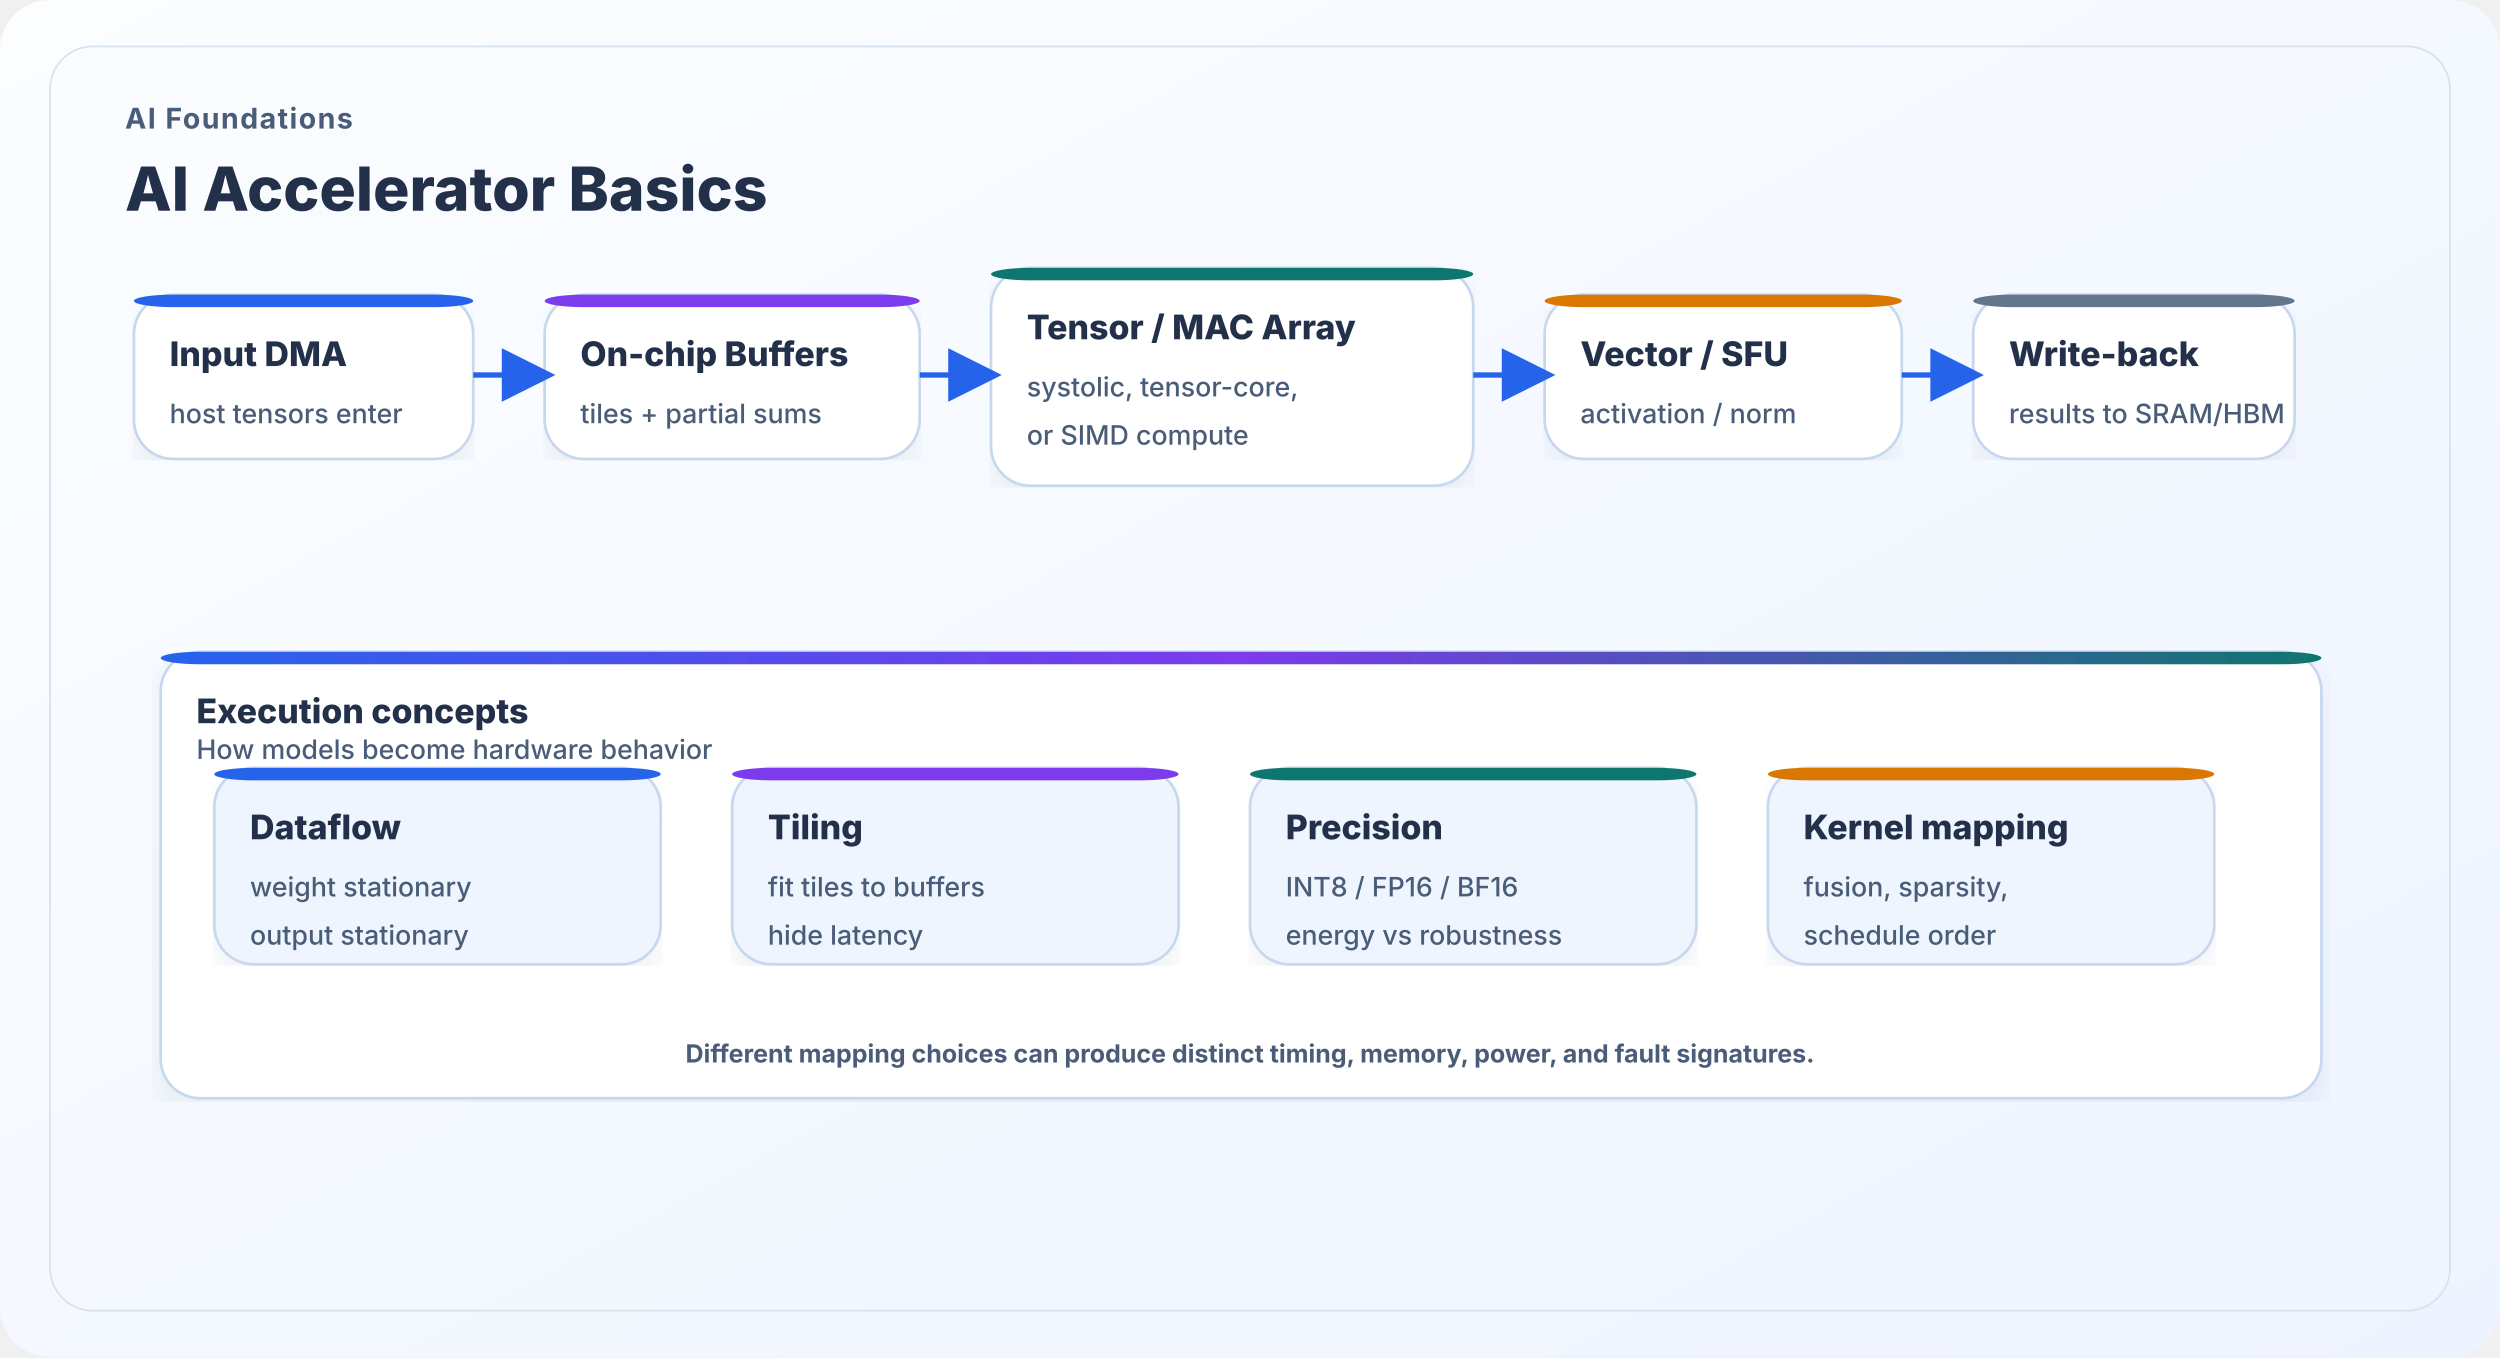
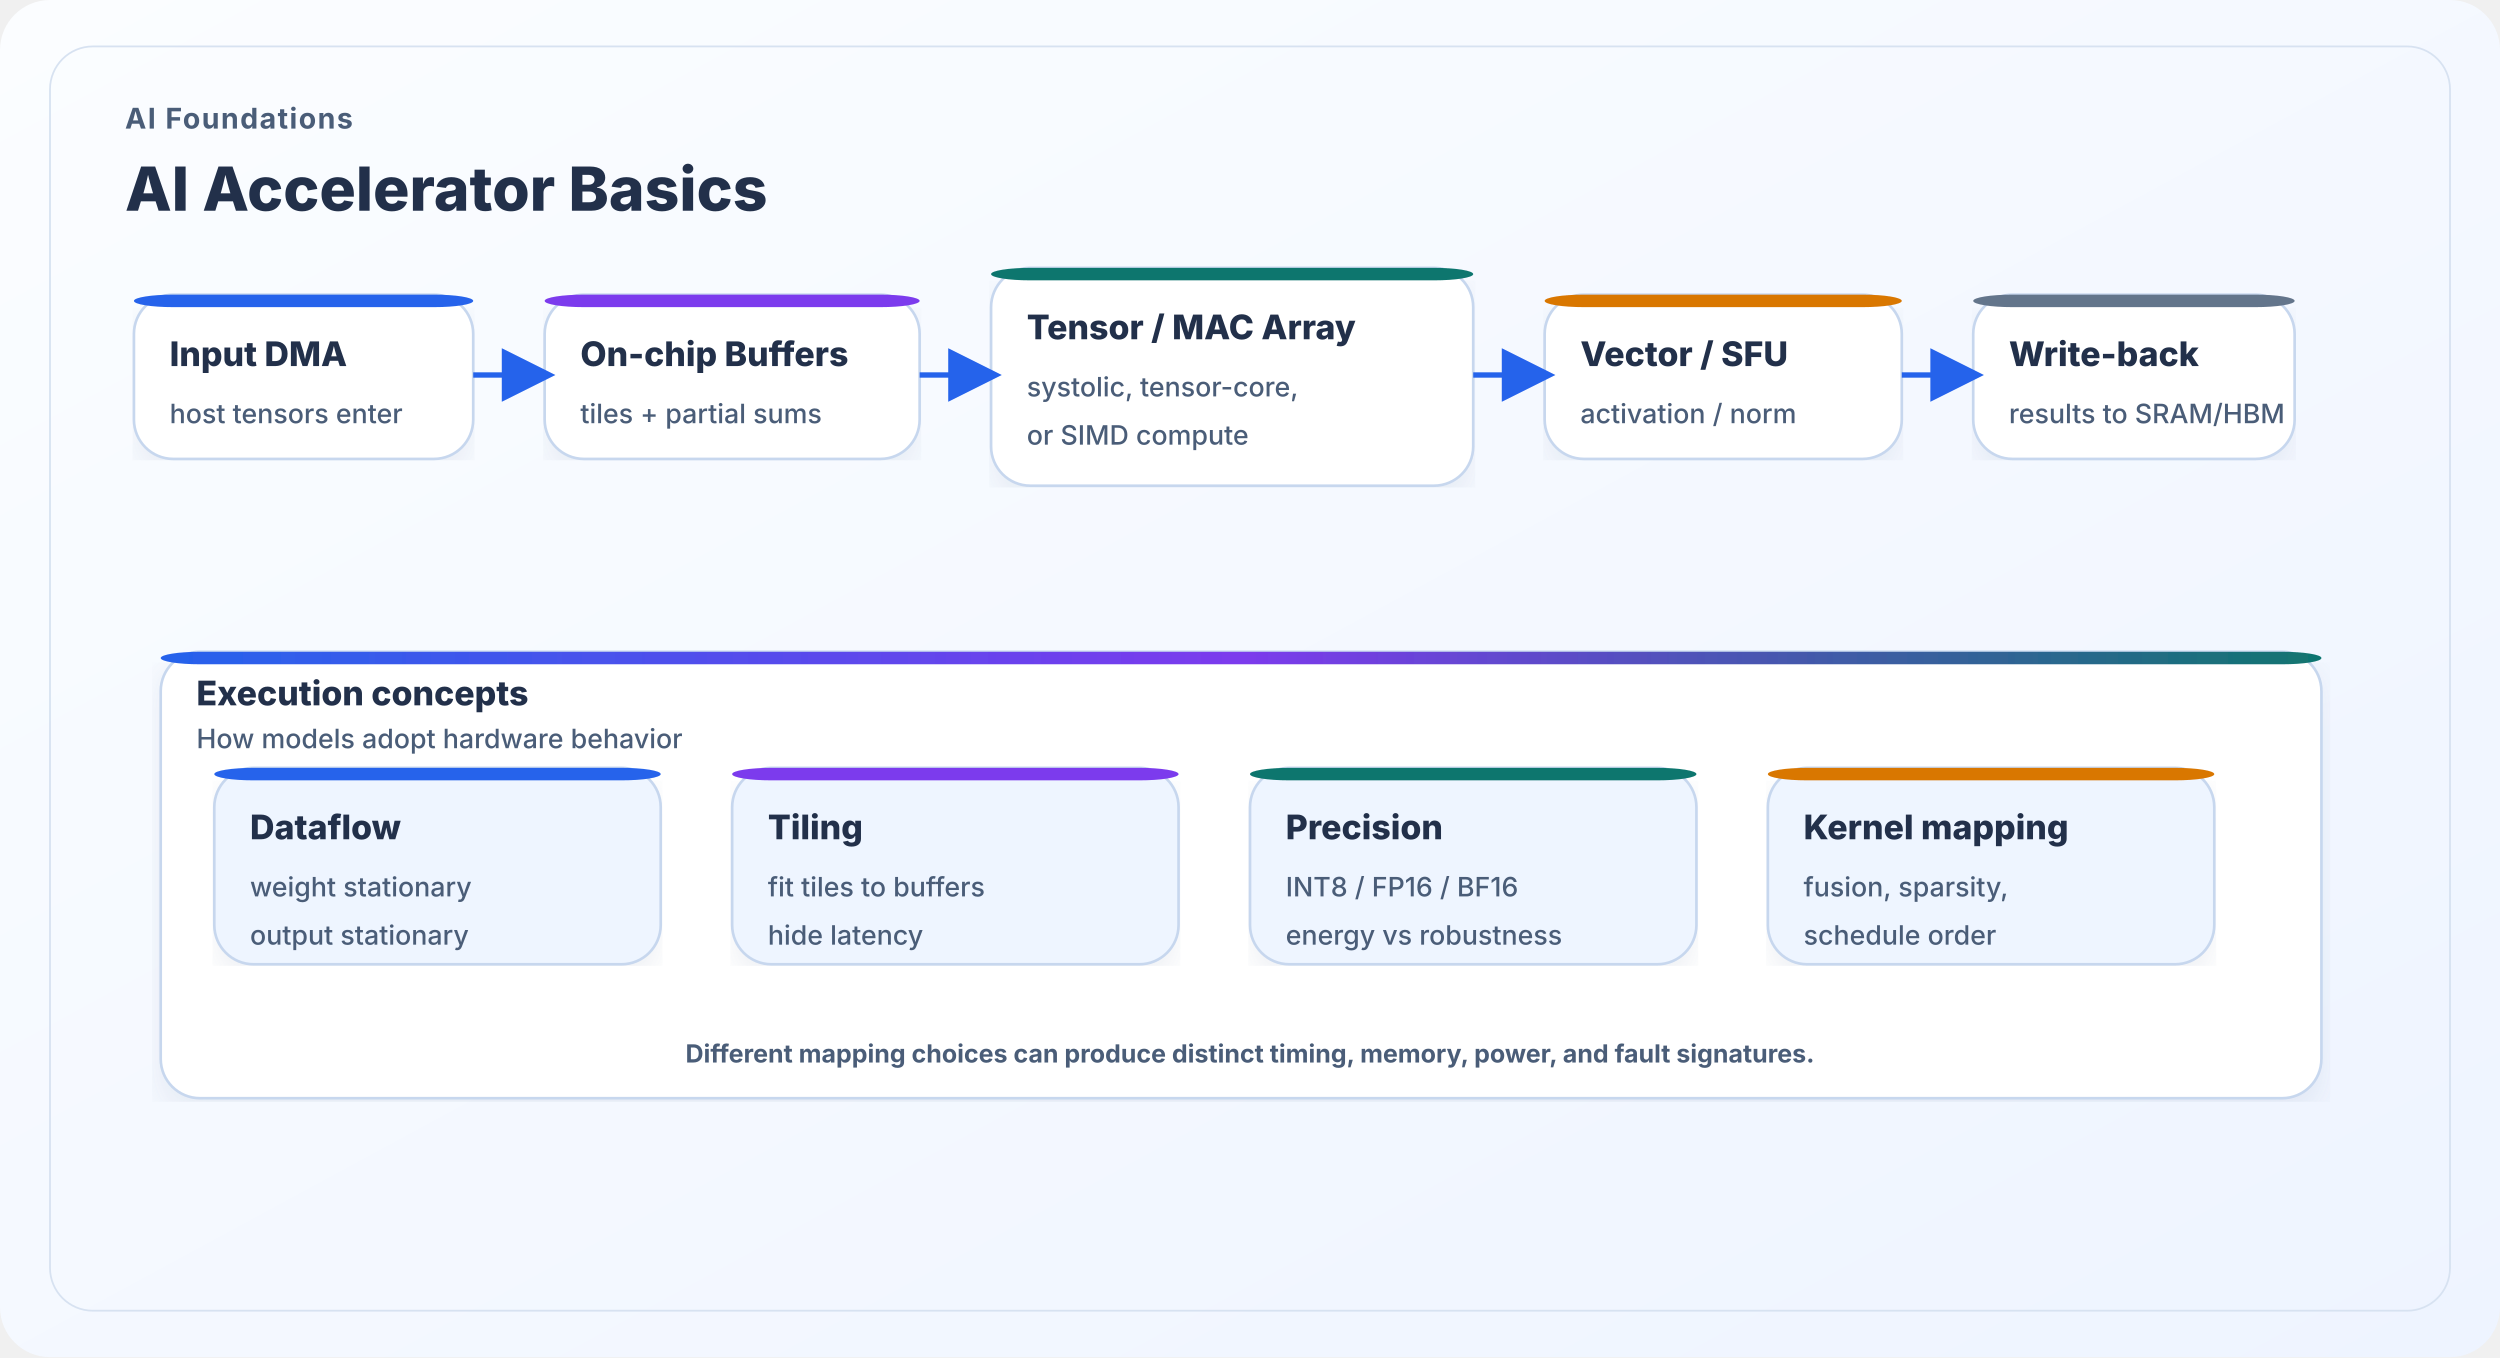
<svg xmlns="http://www.w3.org/2000/svg" width="1400" height="760" viewBox="0 0 1400 760" role="img" aria-label="AI Accelerator Basics" version="1.1" id="svg37">
  <defs id="defs6">
    <linearGradient id="bgGrad" x1="0" y1="0" x2="1" y2="1">
      <stop offset="0%" stop-color="#fbfdff" id="stop1" />
      <stop offset="100%" stop-color="#eef4ff" id="stop2" />
    </linearGradient>
    <linearGradient id="multi" x1="0" y1="0" x2="1" y2="0">
      <stop offset="0%" stop-color="#2563eb" id="stop3" />
      <stop offset="50%" stop-color="#7c3aed" id="stop4" />
      <stop offset="100%" stop-color="#0f766e" id="stop5" />
    </linearGradient>
    <filter id="shadow" x="-0.004" y="-0.008" width="1.008" height="1.016">
      <feDropShadow dx="0" dy="8" stdDeviation="10" flood-color="#94a3b8" flood-opacity="0.18" />
    </filter>
    <marker id="arrowBlue" markerWidth="10" markerHeight="10" refX="8" refY="5" orient="auto">
      <path d="M0,0 L10,5 L0,10 Z" fill="#2563eb" id="path5" />
    </marker>
    <marker id="arrowSlate" markerWidth="10" markerHeight="10" refX="8" refY="5" orient="auto">
      <path d="M0,0 L10,5 L0,10 Z" fill="#64748b" id="path6" />
    </marker>
    <style id="style6">
.title{font:800 34px Inter,Arial,sans-serif;fill:#22304a}
.subtitle{font:700 16px Inter,Arial,sans-serif;fill:#4a5d78;letter-spacing:.05em;text-transform:uppercase}
.bt{font:800 19px Inter,Arial,sans-serif;fill:#22304a}
.bs{font:500 15px Inter,Arial,sans-serif;fill:#4a5d78}
.cap{font:700 14px Inter,Arial,sans-serif;fill:#4a5d78}
</style>
  </defs>
  <rect width="1400" height="760" rx="28" fill="url(#bgGrad)" id="rect6" />
  <rect x="28" y="26" width="1344" height="708" rx="24" fill="none" stroke="#d7e2f1" id="rect7" />
  <text x="70" y="72" class="subtitle" id="text7">AI Foundations</text>
  <text x="70" y="118" class="title" id="text8">AI Accelerator Basics</text>
  <g filter="url(#shadow)" id="g9">
    <rect x="75" y="165" width="190" height="92" rx="22" fill="#ffffff" stroke="#c7d7ee" stroke-width="1.5" id="rect8" />
    <rect x="75" y="165" width="190" height="7" rx="22" fill="#2563eb" id="rect9" />
  </g>
  <text x="95" y="205" class="bt" id="text9">Input DMA</text>
  <text x="95" y="237" class="bs" id="text10">host tensors enter</text>
  <g filter="url(#shadow)" id="g11">
    <rect x="305" y="165" width="210" height="92" rx="22" fill="#ffffff" stroke="#c7d7ee" stroke-width="1.5" id="rect10" />
    <rect x="305" y="165" width="210" height="7" rx="22" fill="#7c3aed" id="rect11" />
  </g>
  <text x="325" y="205" class="bt" id="text11">On-chip Buffers</text>
  <text x="325" y="237" class="bs" id="text12">tiles + partial sums</text>
  <g filter="url(#shadow)" id="g13">
    <rect x="555" y="150" width="270" height="122" rx="22" fill="#ffffff" stroke="#c7d7ee" stroke-width="1.5" id="rect12" />
    <rect x="555" y="150" width="270" height="7" rx="22" fill="#0f766e" id="rect13" />
  </g>
  <text x="575" y="190" class="bt" id="text13">Tensor / MAC Array</text>
  <text x="575" y="222" class="bs" id="text14">systolic, tensor-core,</text>
  <text x="575" y="249" class="bs" id="text15">or SIMD compute</text>
  <g filter="url(#shadow)" id="g16">
    <rect x="865" y="165" width="200" height="92" rx="22" fill="#ffffff" stroke="#c7d7ee" stroke-width="1.5" id="rect15" />
    <rect x="865" y="165" width="200" height="7" rx="22" fill="#d97706" id="rect16" />
  </g>
  <text x="885" y="205" class="bt" id="text16">Vector / SFU</text>
  <text x="885" y="237" class="bs" id="text17">activation / norm</text>
  <g filter="url(#shadow)" id="g18">
    <rect x="1105" y="165" width="180" height="92" rx="22" fill="#ffffff" stroke="#c7d7ee" stroke-width="1.5" id="rect17" />
    <rect x="1105" y="165" width="180" height="7" rx="22" fill="#64748b" id="rect18" />
  </g>
  <text x="1125" y="205" class="bt" id="text18">Write-back</text>
  <text x="1125" y="237" class="bs" id="text19">results to SRAM/HBM</text>
  <line x1="265" y1="210" x2="305" y2="210" stroke="#2563eb" stroke-width="3" marker-end="url(#arrowBlue)" id="line19" />
  <line x1="515" y1="210" x2="555" y2="210" stroke="#2563eb" stroke-width="3" marker-end="url(#arrowBlue)" id="line20" />
  <line x1="825" y1="210" x2="865" y2="210" stroke="#2563eb" stroke-width="3" marker-end="url(#arrowBlue)" id="line21" />
  <line x1="1065" y1="210" x2="1105" y2="210" stroke="#2563eb" stroke-width="3" marker-end="url(#arrowBlue)" id="line22" />
  <g filter="url(#shadow)" id="g23">
    <rect x="90" y="365" width="1210" height="250" rx="22" fill="#ffffff" stroke="#c7d7ee" stroke-width="1.5" id="rect22" />
    <rect x="90" y="365" width="1210" height="7" rx="22" fill="url(#multi)" id="rect23" />
  </g>
-   <text x="110" y="405" class="bt" id="text23">Execution concepts</text>
-   <text x="110" y="425" class="bs" id="text24" style="font-style:normal;font-variant:normal;font-weight:500;font-stretch:normal;font-size:15px;line-height:normal;font-family:Inter, Arial, sans-serif">How models become hardware behavior</text>
+   <text x="110" y="395" class="bt" id="text23" style="font-style:normal;font-variant:normal;font-weight:800;font-stretch:normal;font-size:19px;line-height:normal;font-family:Inter, Arial, sans-serif">Execution concepts</text>
+   <text x="110" y="419" class="bs" id="text24" style="font-style:normal;font-variant:normal;font-weight:500;font-stretch:normal;font-size:15px;line-height:normal;font-family:Inter, Arial, sans-serif">How models adopt hardware behavior</text>
  <g filter="url(#shadow)" id="g25">
    <rect x="120" y="430" width="250" height="110" rx="22" fill="#eef5ff" stroke="#c7d7ee" stroke-width="1.5" id="rect24" />
    <rect x="120" y="430" width="250" height="7" rx="22" fill="#2563eb" id="rect25" />
  </g>
  <text x="140" y="470" class="bt" id="text25">Dataflow</text>
  <text x="140" y="502" class="bs" id="text26">weight stationary</text>
  <text x="140" y="529" class="bs" id="text27">output stationary</text>
  <g filter="url(#shadow)" id="g28">
    <rect x="410" y="430" width="250" height="110" rx="22" fill="#eef5ff" stroke="#c7d7ee" stroke-width="1.5" id="rect27" />
    <rect x="410" y="430" width="250" height="7" rx="22" fill="#7c3aed" id="rect28" />
  </g>
  <text x="430" y="470" class="bt" id="text28">Tiling</text>
  <text x="430" y="502" class="bs" id="text29">fit tiles to buffers</text>
  <text x="430" y="529" class="bs" id="text30">hide latency</text>
  <g filter="url(#shadow)" id="g31">
    <rect x="700" y="430" width="250" height="110" rx="22" fill="#eef5ff" stroke="#c7d7ee" stroke-width="1.5" id="rect30" />
    <rect x="700" y="430" width="250" height="7" rx="22" fill="#0f766e" id="rect31" />
  </g>
  <text x="720" y="470" class="bt" id="text31">Precision</text>
  <text x="720" y="502" class="bs" id="text32">INT8 / FP16 / BF16</text>
  <text x="720" y="529" class="bs" id="text33">energy vs robustness</text>
  <g filter="url(#shadow)" id="g34">
    <rect x="990" y="430" width="250" height="110" rx="22" fill="#eef5ff" stroke="#c7d7ee" stroke-width="1.5" id="rect33" />
    <rect x="990" y="430" width="250" height="7" rx="22" fill="#d97706" id="rect34" />
  </g>
  <text x="1010" y="470" class="bt" id="text34">Kernel mapping</text>
  <text x="1010" y="502" class="bs" id="text35">fusion, sparsity,</text>
  <text x="1010" y="529" class="bs" id="text36">schedule order</text>
  <text x="700" y="595" class="cap" fill="#4a5d78" text-anchor="middle" id="text37">Different mapping choices can produce distinct timing, memory, power, and fault signatures.</text>
</svg>
